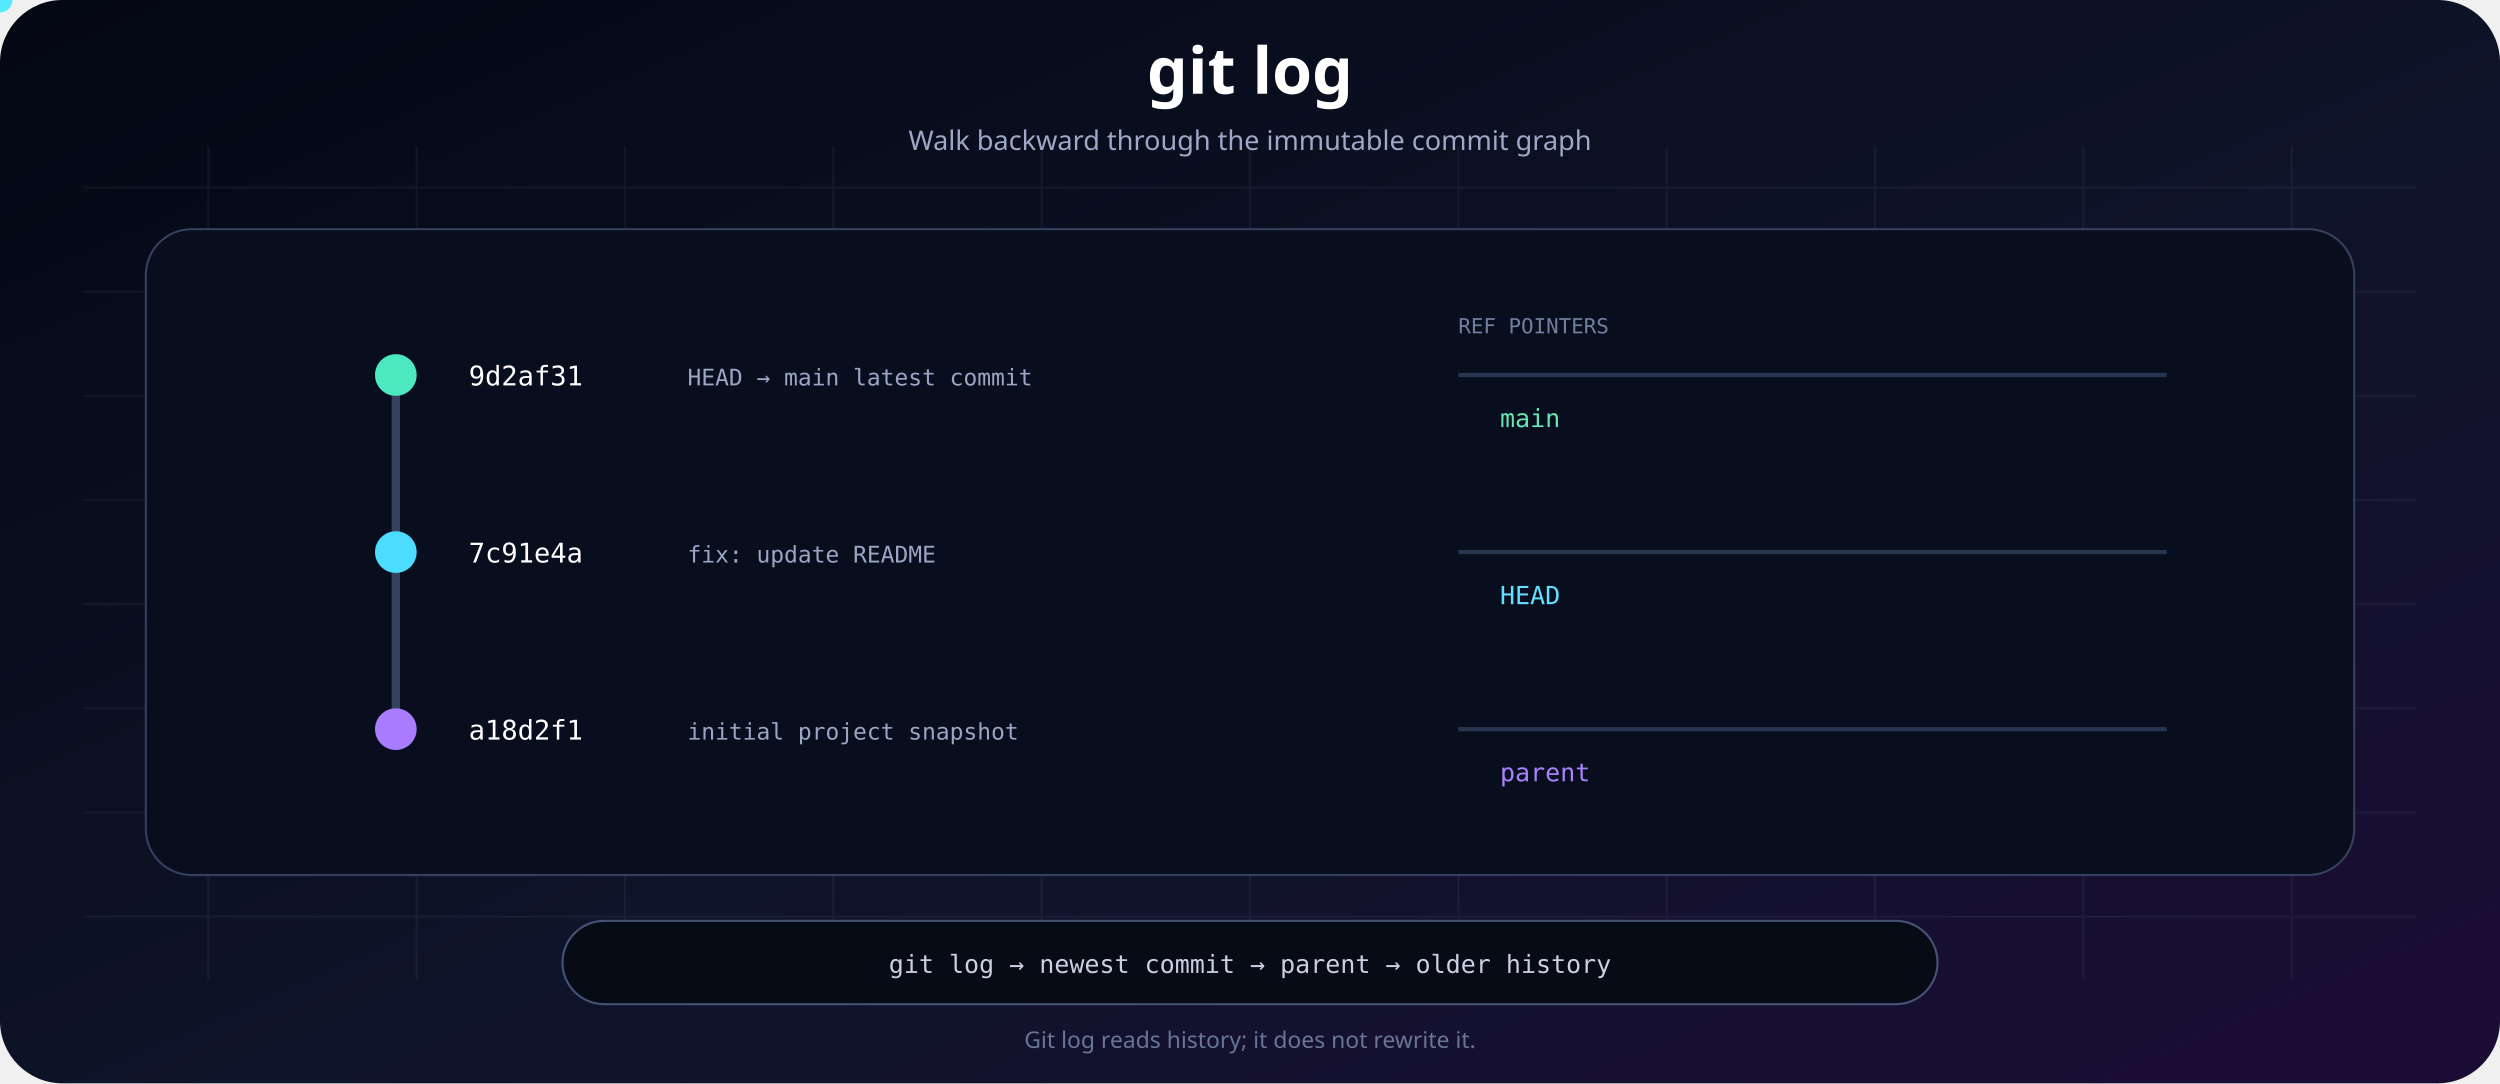
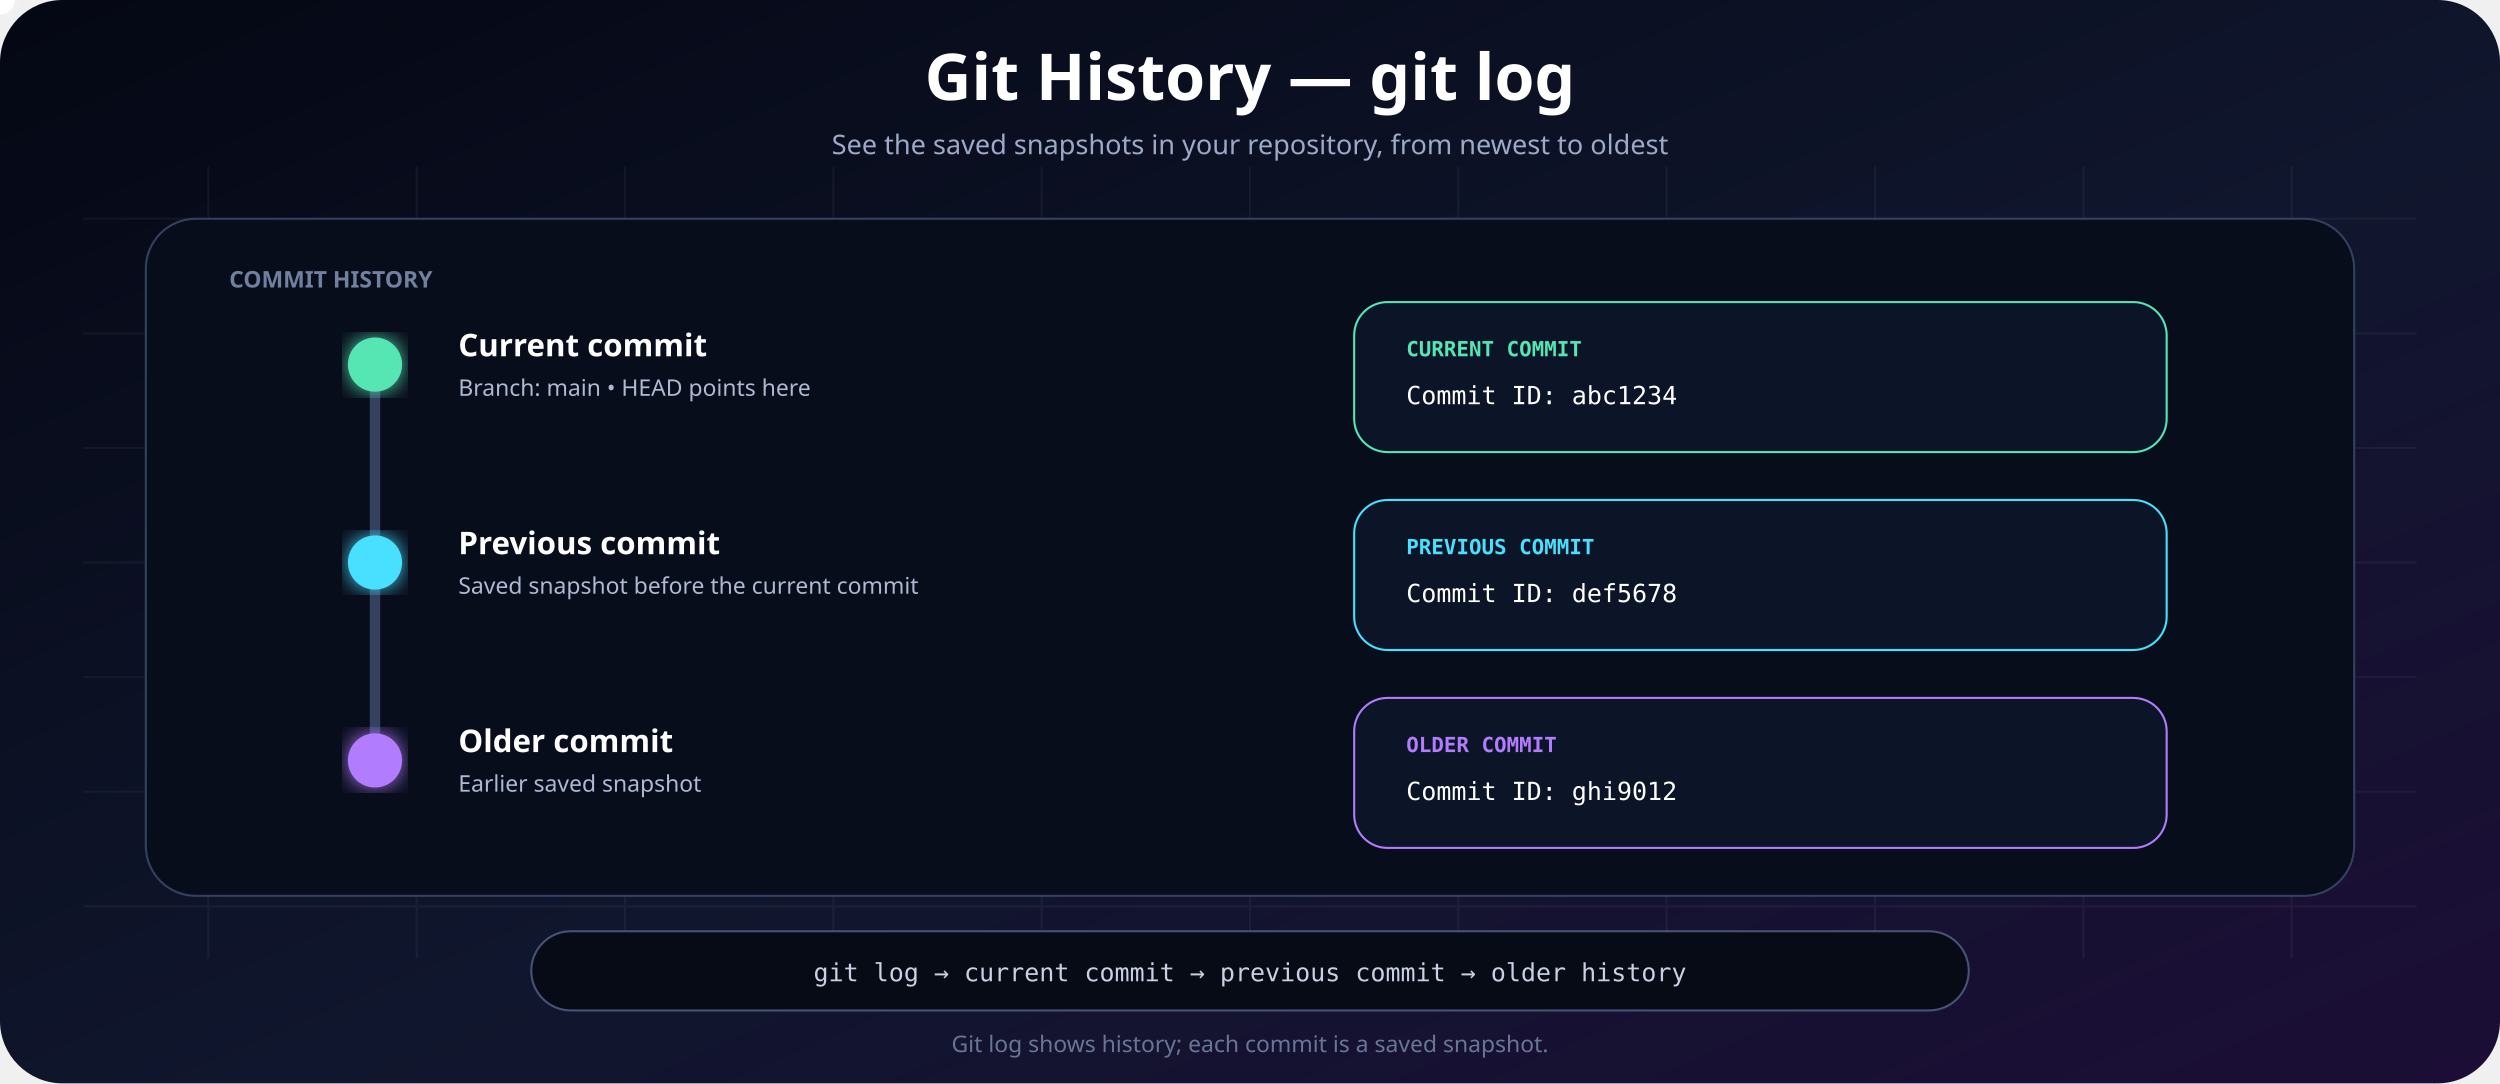
<svg xmlns="http://www.w3.org/2000/svg" viewBox="0 0 1200 520">
  <defs>
-     <linearGradient id="b" x2="1" y2="1">
+     <linearGradient id="bg" x2="1" y2="1">
      <stop stop-color="#040713" />
-       <stop offset=".55" stop-color="#0e1429" />
-       <stop offset="1" stop-color="#1b0c35" />
+       <stop offset=".55" stop-color="#10162d" />
+       <stop offset="1" stop-color="#1c0d36" />
    </linearGradient>
-     <linearGradient id="a">
-       <stop stop-color="#4ce9c0" />
-       <stop offset=".5" stop-color="#4bdcff" />
-       <stop offset="1" stop-color="#aa7cff" />
+     <linearGradient id="line">
+       <stop stop-color="#55e6b3" />
+       <stop offset=".5" stop-color="#49dfff" />
+       <stop offset="1" stop-color="#b27cff" />
    </linearGradient>
+     <filter id="glow">
+       <feGaussianBlur stdDeviation="5" result="b" />
+       <feMerge>
+         <feMergeNode in="b" />
+         <feMergeNode in="SourceGraphic" />
+       </feMerge>
+     </filter>
  </defs>
-   <rect width="1200" height="520" rx="30" fill="url(#b)" />
-   <g opacity=".07" stroke="#aab5d4">
-     <path d="M40 90H1160M40 140H1160M40 190H1160M40 240H1160M40 290H1160M40 340H1160M40 390H1160M40 440H1160" />
-     <path d="M100 70V470M200 70V470M300 70V470M400 70V470M500 70V470M600 70V470M700 70V470M800 70V470M900 70V470M1000 70V470M1100 70V470" />
+   <rect width="1200" height="520" rx="30" fill="url(#bg)" />
+   <g opacity=".06" stroke="#b9c4df">
+     <path d="M40 105H1160M40 160H1160M40 215H1160M40 270H1160M40 325H1160M40 380H1160M40 435H1160" />
+     <path d="M100 80V460M200 80V460M300 80V460M400 80V460M500 80V460M600 80V460M700 80V460M800 80V460M900 80V460M1000 80V460M1100 80V460" />
  </g>
-   <text x="600" y="45" text-anchor="middle" fill="#fff" font-family="system-ui" font-size="31" font-weight="800">git log</text>
-   <text x="600" y="72" text-anchor="middle" fill="#9da9c7" font-family="system-ui" font-size="13">Walk backward through the immutable commit graph</text>
-   <rect x="70" y="110" width="1060" height="310" rx="22" fill="#080e1d" stroke="#34405e" />
-   <path d="M190 180V350" stroke="#35425e" stroke-width="4" />
-   <g font-family="monospace">
-     <circle cx="190" cy="180" r="10" fill="#4ce9c0" />
-     <circle cx="190" cy="265" r="10" fill="#4bdcff" />
-     <circle cx="190" cy="350" r="10" fill="#aa7cff" />
-     <text x="225" y="185" fill="#fff" font-size="13">9d2af31</text>
-     <text x="330" y="185" fill="#9aa6c3" font-size="11">HEAD → main   latest commit</text>
-     <text x="225" y="270" fill="#fff" font-size="13">7c91e4a</text>
-     <text x="330" y="270" fill="#9aa6c3" font-size="11">fix: update README</text>
-     <text x="225" y="355" fill="#fff" font-size="13">a18d2f1</text>
-     <text x="330" y="355" fill="#9aa6c3" font-size="11">initial project snapshot</text>
-     <path d="M700 180H1040M700 265H1040M700 350H1040" stroke="#273650" stroke-width="2" />
-     <text x="700" y="160" fill="#71809e" font-size="10">REF POINTERS</text>
-     <text x="720" y="205" fill="#65e6b1">main</text>
-     <text x="720" y="290" fill="#65dfff">HEAD</text>
-     <text x="720" y="375" fill="#a982ff">parent</text>
+   <text x="600" y="48" text-anchor="middle" fill="#fff" font-family="system-ui" font-size="31" font-weight="800">Git History — git log</text>
+   <text x="600" y="74" text-anchor="middle" fill="#9da9c7" font-family="system-ui" font-size="13">See the saved snapshots in your repository, from newest to oldest</text>
+   <rect x="70" y="105" width="1060" height="325" rx="24" fill="#080d1b" stroke="#33415f" />
+   <text x="110" y="138" fill="#71809f" font-family="system-ui" font-size="11" font-weight="800">COMMIT HISTORY</text>
+   <path d="M180 170V365" stroke="#34425f" stroke-width="5" />
+   <path d="M180 170V365" stroke="url(#line)" stroke-width="2" stroke-dasharray="10 12">
+     <animate attributeName="stroke-dashoffset" from="0" to="-44" dur="1s" repeatCount="indefinite" />
+   </path>
+   <g font-family="system-ui">
+     <circle cx="180" cy="175" r="13" fill="#55e6b3" filter="url(#glow)" />
+     <circle cx="180" cy="270" r="13" fill="#49dfff" filter="url(#glow)" />
+     <circle cx="180" cy="365" r="13" fill="#b27cff" filter="url(#glow)" />
+     <g fill="#fff" font-size="15" font-weight="800">
+       <text x="220" y="171">Current commit</text>
+       <text x="220" y="266">Previous commit</text>
+       <text x="220" y="361">Older commit</text>
+     </g>
+     <g fill="#aeb9d2" font-size="11">
+       <text x="220" y="190">Branch: main  •  HEAD points here</text>
+       <text x="220" y="285">Saved snapshot before the current commit</text>
+       <text x="220" y="380">Earlier saved snapshot</text>
+     </g>
+     <g font-family="monospace">
+       <rect x="650" y="145" width="390" height="72" rx="16" fill="#0c1527" stroke="#55e6b3" />
+       <text x="675" y="171" fill="#55e6b3" font-size="10" font-weight="800">CURRENT COMMIT</text>
+       <text x="675" y="194" fill="#fff" font-size="12">Commit ID: abc1234</text>
+       <rect x="650" y="240" width="390" height="72" rx="16" fill="#0c1527" stroke="#49dfff" />
+       <text x="675" y="266" fill="#49dfff" font-size="10" font-weight="800">PREVIOUS COMMIT</text>
+       <text x="675" y="289" fill="#fff" font-size="12">Commit ID: def5678</text>
+       <rect x="650" y="335" width="390" height="72" rx="16" fill="#0c1527" stroke="#b27cff" />
+       <text x="675" y="361" fill="#b27cff" font-size="10" font-weight="800">OLDER COMMIT</text>
+       <text x="675" y="384" fill="#fff" font-size="12">Commit ID: ghi9012</text>
+     </g>
  </g>
-   <circle r="6" fill="#55eaff">
-     <animateMotion dur="3.2s" repeatCount="indefinite" path="M190 180V350" />
+   <circle r="7" fill="#fff" filter="url(#glow)">
+     <animateMotion dur="3.6s" repeatCount="indefinite" path="M180 175V270V365" />
  </circle>
-   <rect x="270" y="442" width="660" height="40" rx="20" fill="#070b16" stroke="#465276" />
-   <text x="600" y="467" text-anchor="middle" fill="#c8d0e2" font-family="monospace" font-size="12">git log  →  newest commit → parent → older history</text>
-   <text x="600" y="503" text-anchor="middle" fill="#687596" font-family="system-ui" font-size="11">Git log reads history; it does not rewrite it.</text>
+   <rect x="255" y="447" width="690" height="38" rx="19" fill="#070b16" stroke="#465276" />
+   <text x="600" y="471" text-anchor="middle" fill="#c8d0e2" font-family="monospace" font-size="12">git log  →  current commit  →  previous commit  →  older history</text>
+   <text x="600" y="505" text-anchor="middle" fill="#687596" font-family="system-ui" font-size="11">Git log shows history; each commit is a saved snapshot.</text>
</svg>
